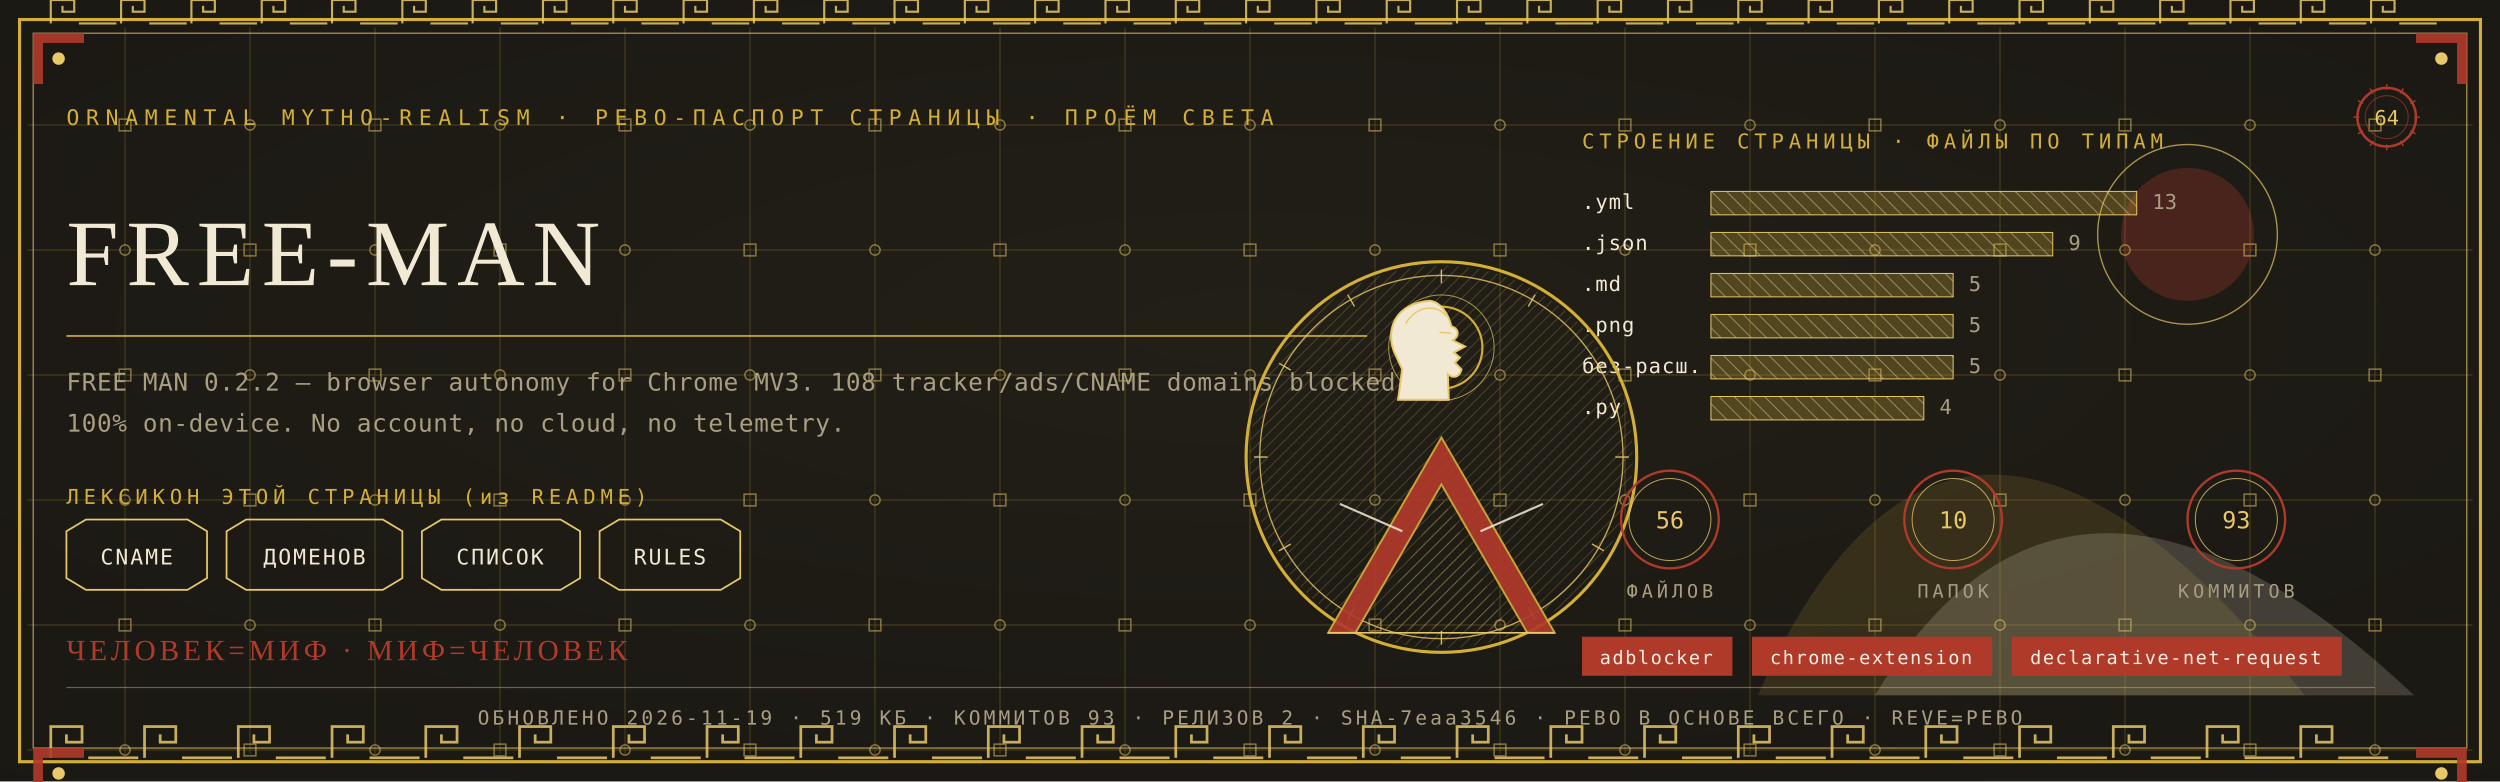
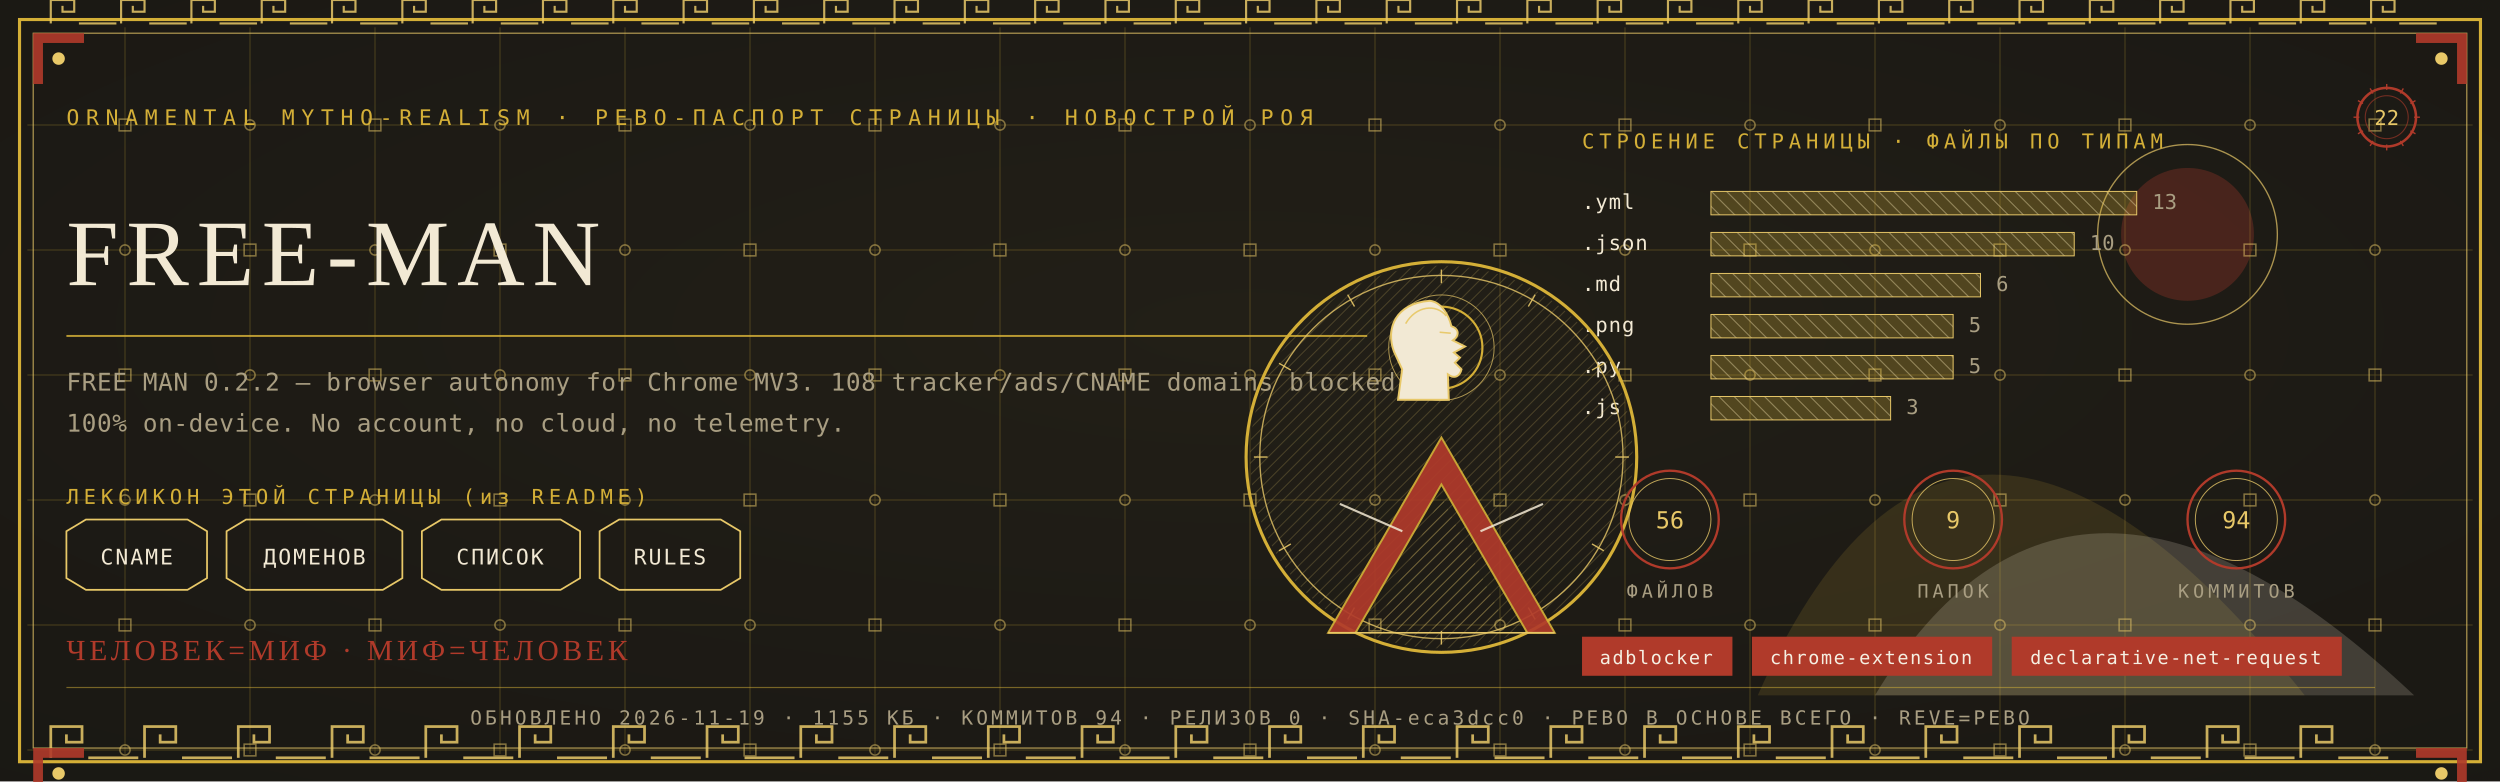
<svg xmlns="http://www.w3.org/2000/svg" viewBox="0 0 1280 400" width="1280" height="400">
  <defs>
-     <radialGradient id="rp64" cx="0.5" cy="0.42" r="1.1">
+     <radialGradient id="rp22" cx="0.5" cy="0.42" r="1.1">
      <stop offset="0" stop-color="#232017" />
      <stop offset="1" stop-color="#171512" />
    </radialGradient>
    <pattern id="hatchm" width="4.2" height="4.2" patternUnits="userSpaceOnUse" patternTransform="rotate(45)">
      <rect width="4.2" height="4.2" fill="none" />
      <line x1="0" y1="0" x2="0" y2="4.2" stroke="#E8C868" stroke-width="0.5" />
    </pattern>
    <pattern id="hatchv" width="5.5" height="5.5" patternUnits="userSpaceOnUse" patternTransform="rotate(-45)">
      <rect width="5.5" height="5.5" fill="none" />
      <line x1="0" y1="0" x2="0" y2="5.5" stroke="#F2E9D4" stroke-width="0.5" />
    </pattern>
  </defs>
  <rect width="1280" height="400" fill="#171512" />
-   <rect width="1280" height="400" fill="url(#rp64)" opacity="0.94" />
+   <rect width="1280" height="400" fill="url(#rp22)" opacity="0.94" />
  <path d="M 900 356 Q 1000 130 1180 356 Z" fill="#D4AF37" opacity="0.14" />
  <path d="M 960 356 Q 1060 190 1236 356 Z" fill="#F2E9D4" opacity="0.18" />
  <circle cx="1120" cy="120" r="34" fill="#B03A2A" opacity="0.30" />
  <circle cx="1120" cy="120" r="46" fill="none" stroke="#E8C868" stroke-width="0.7" opacity="0.7" />
  <g stroke="#D4AF37" stroke-width="0.45" opacity="0.30">
    <line x1="64" y1="14" x2="64" y2="386" />
    <line x1="128" y1="14" x2="128" y2="386" />
    <line x1="192" y1="14" x2="192" y2="386" />
    <line x1="256" y1="14" x2="256" y2="386" />
    <line x1="320" y1="14" x2="320" y2="386" />
    <line x1="384" y1="14" x2="384" y2="386" />
    <line x1="448" y1="14" x2="448" y2="386" />
    <line x1="512" y1="14" x2="512" y2="386" />
    <line x1="576" y1="14" x2="576" y2="386" />
    <line x1="640" y1="14" x2="640" y2="386" />
    <line x1="704" y1="14" x2="704" y2="386" />
    <line x1="768" y1="14" x2="768" y2="386" />
    <line x1="832" y1="14" x2="832" y2="386" />
    <line x1="896" y1="14" x2="896" y2="386" />
    <line x1="960" y1="14" x2="960" y2="386" />
    <line x1="1024" y1="14" x2="1024" y2="386" />
    <line x1="1088" y1="14" x2="1088" y2="386" />
    <line x1="1152" y1="14" x2="1152" y2="386" />
    <line x1="1216" y1="14" x2="1216" y2="386" />
    <line x1="14" y1="64" x2="1266" y2="64" />
    <line x1="14" y1="128" x2="1266" y2="128" />
    <line x1="14" y1="192" x2="1266" y2="192" />
    <line x1="14" y1="256" x2="1266" y2="256" />
    <line x1="14" y1="320" x2="1266" y2="320" />
    <line x1="14" y1="384" x2="1266" y2="384" />
  </g>
  <g fill="none" stroke="#E8C868" stroke-width="0.8" opacity="0.5">
    <rect x="61" y="61" width="6" height="6" />
    <circle cx="64" cy="128" r="2.6" />
    <rect x="61" y="189" width="6" height="6" />
    <circle cx="64" cy="256" r="2.6" />
    <rect x="61" y="317" width="6" height="6" />
    <circle cx="64" cy="384" r="2.6" />
    <circle cx="128" cy="64" r="2.6" />
    <rect x="125" y="125" width="6" height="6" />
    <circle cx="128" cy="192" r="2.6" />
    <rect x="125" y="253" width="6" height="6" />
    <circle cx="128" cy="320" r="2.6" />
    <rect x="125" y="381" width="6" height="6" />
    <rect x="189" y="61" width="6" height="6" />
    <circle cx="192" cy="128" r="2.6" />
    <rect x="189" y="189" width="6" height="6" />
    <circle cx="192" cy="256" r="2.6" />
    <rect x="189" y="317" width="6" height="6" />
    <circle cx="192" cy="384" r="2.6" />
    <circle cx="256" cy="64" r="2.6" />
    <rect x="253" y="125" width="6" height="6" />
    <circle cx="256" cy="192" r="2.6" />
    <rect x="253" y="253" width="6" height="6" />
    <circle cx="256" cy="320" r="2.6" />
    <rect x="253" y="381" width="6" height="6" />
    <rect x="317" y="61" width="6" height="6" />
    <circle cx="320" cy="128" r="2.6" />
    <rect x="317" y="189" width="6" height="6" />
    <circle cx="320" cy="256" r="2.6" />
    <rect x="317" y="317" width="6" height="6" />
    <circle cx="320" cy="384" r="2.6" />
    <circle cx="384" cy="64" r="2.6" />
    <rect x="381" y="125" width="6" height="6" />
    <circle cx="384" cy="192" r="2.6" />
    <rect x="381" y="253" width="6" height="6" />
    <circle cx="384" cy="320" r="2.6" />
    <rect x="381" y="381" width="6" height="6" />
    <rect x="445" y="61" width="6" height="6" />
    <circle cx="448" cy="128" r="2.6" />
    <rect x="445" y="189" width="6" height="6" />
    <circle cx="448" cy="256" r="2.6" />
    <rect x="445" y="317" width="6" height="6" />
    <circle cx="448" cy="384" r="2.6" />
    <circle cx="512" cy="64" r="2.6" />
    <rect x="509" y="125" width="6" height="6" />
    <circle cx="512" cy="192" r="2.6" />
    <rect x="509" y="253" width="6" height="6" />
    <circle cx="512" cy="320" r="2.6" />
    <rect x="509" y="381" width="6" height="6" />
    <rect x="573" y="61" width="6" height="6" />
    <circle cx="576" cy="128" r="2.6" />
    <rect x="573" y="189" width="6" height="6" />
    <circle cx="576" cy="256" r="2.6" />
    <rect x="573" y="317" width="6" height="6" />
    <circle cx="576" cy="384" r="2.6" />
    <circle cx="640" cy="64" r="2.6" />
    <rect x="637" y="125" width="6" height="6" />
    <circle cx="640" cy="192" r="2.6" />
    <rect x="637" y="253" width="6" height="6" />
    <circle cx="640" cy="320" r="2.6" />
    <rect x="637" y="381" width="6" height="6" />
    <rect x="701" y="61" width="6" height="6" />
    <circle cx="704" cy="128" r="2.6" />
    <rect x="701" y="189" width="6" height="6" />
    <circle cx="704" cy="256" r="2.6" />
    <rect x="701" y="317" width="6" height="6" />
    <circle cx="704" cy="384" r="2.6" />
    <circle cx="768" cy="64" r="2.6" />
    <rect x="765" y="125" width="6" height="6" />
    <circle cx="768" cy="192" r="2.6" />
    <rect x="765" y="253" width="6" height="6" />
    <circle cx="768" cy="320" r="2.6" />
    <rect x="765" y="381" width="6" height="6" />
    <rect x="829" y="61" width="6" height="6" />
    <circle cx="832" cy="128" r="2.6" />
    <rect x="829" y="189" width="6" height="6" />
    <circle cx="832" cy="256" r="2.6" />
    <rect x="829" y="317" width="6" height="6" />
    <circle cx="832" cy="384" r="2.6" />
    <circle cx="896" cy="64" r="2.6" />
    <rect x="893" y="125" width="6" height="6" />
    <circle cx="896" cy="192" r="2.6" />
    <rect x="893" y="253" width="6" height="6" />
    <circle cx="896" cy="320" r="2.6" />
    <rect x="893" y="381" width="6" height="6" />
    <rect x="957" y="61" width="6" height="6" />
    <circle cx="960" cy="128" r="2.6" />
    <rect x="957" y="189" width="6" height="6" />
    <circle cx="960" cy="256" r="2.6" />
    <rect x="957" y="317" width="6" height="6" />
    <circle cx="960" cy="384" r="2.6" />
    <circle cx="1024" cy="64" r="2.6" />
    <rect x="1021" y="125" width="6" height="6" />
    <circle cx="1024" cy="192" r="2.6" />
    <rect x="1021" y="253" width="6" height="6" />
    <circle cx="1024" cy="320" r="2.6" />
    <rect x="1021" y="381" width="6" height="6" />
    <rect x="1085" y="61" width="6" height="6" />
    <circle cx="1088" cy="128" r="2.6" />
    <rect x="1085" y="189" width="6" height="6" />
    <circle cx="1088" cy="256" r="2.6" />
    <rect x="1085" y="317" width="6" height="6" />
    <circle cx="1088" cy="384" r="2.6" />
    <circle cx="1152" cy="64" r="2.6" />
    <rect x="1149" y="125" width="6" height="6" />
    <circle cx="1152" cy="192" r="2.6" />
    <rect x="1149" y="253" width="6" height="6" />
    <circle cx="1152" cy="320" r="2.6" />
    <rect x="1149" y="381" width="6" height="6" />
    <rect x="1213" y="61" width="6" height="6" />
    <circle cx="1216" cy="128" r="2.6" />
    <rect x="1213" y="189" width="6" height="6" />
    <circle cx="1216" cy="256" r="2.6" />
    <rect x="1213" y="317" width="6" height="6" />
    <circle cx="1216" cy="384" r="2.6" />
  </g>
  <rect x="10" y="10" width="1260" height="380" fill="none" stroke="#D4AF37" stroke-width="1.6" />
  <rect x="17" y="17" width="1246" height="366" fill="none" stroke="#E8C868" stroke-width="0.6" opacity="0.75" />
  <g fill="none" stroke="#E8C868" stroke-width="1.4" opacity="0.85">
    <path d="M 26 388 L 26 372 L 42 372 L 42 380.0 L 34.0 380.0 L 34.0 376.0" />
    <line x1="45.2" y1="388" x2="70.8" y2="388" />
    <path d="M 74 388 L 74 372 L 90 372 L 90 380.0 L 82.0 380.0 L 82.0 376.0" />
    <line x1="93.2" y1="388" x2="118.8" y2="388" />
    <path d="M 122 388 L 122 372 L 138 372 L 138 380.0 L 130.0 380.0 L 130.0 376.0" />
    <line x1="141.2" y1="388" x2="166.8" y2="388" />
    <path d="M 170 388 L 170 372 L 186 372 L 186 380.0 L 178.0 380.0 L 178.0 376.0" />
    <line x1="189.2" y1="388" x2="214.8" y2="388" />
    <path d="M 218 388 L 218 372 L 234 372 L 234 380.0 L 226.0 380.0 L 226.0 376.0" />
    <line x1="237.2" y1="388" x2="262.8" y2="388" />
    <path d="M 266 388 L 266 372 L 282 372 L 282 380.0 L 274.0 380.0 L 274.0 376.0" />
    <line x1="285.2" y1="388" x2="310.8" y2="388" />
    <path d="M 314 388 L 314 372 L 330 372 L 330 380.0 L 322.0 380.0 L 322.0 376.0" />
    <line x1="333.2" y1="388" x2="358.8" y2="388" />
    <path d="M 362 388 L 362 372 L 378 372 L 378 380.0 L 370.0 380.0 L 370.0 376.0" />
    <line x1="381.2" y1="388" x2="406.8" y2="388" />
    <path d="M 410 388 L 410 372 L 426 372 L 426 380.0 L 418.0 380.0 L 418.0 376.0" />
    <line x1="429.2" y1="388" x2="454.8" y2="388" />
    <path d="M 458 388 L 458 372 L 474 372 L 474 380.0 L 466.0 380.0 L 466.0 376.0" />
    <line x1="477.2" y1="388" x2="502.8" y2="388" />
    <path d="M 506 388 L 506 372 L 522 372 L 522 380.0 L 514.0 380.0 L 514.0 376.0" />
    <line x1="525.2" y1="388" x2="550.8" y2="388" />
    <path d="M 554 388 L 554 372 L 570 372 L 570 380.0 L 562.0 380.0 L 562.0 376.0" />
    <line x1="573.2" y1="388" x2="598.8" y2="388" />
    <path d="M 602 388 L 602 372 L 618 372 L 618 380.0 L 610.0 380.0 L 610.0 376.0" />
    <line x1="621.2" y1="388" x2="646.8" y2="388" />
    <path d="M 650 388 L 650 372 L 666 372 L 666 380.0 L 658.0 380.0 L 658.0 376.0" />
    <line x1="669.2" y1="388" x2="694.8" y2="388" />
    <path d="M 698 388 L 698 372 L 714 372 L 714 380.0 L 706.0 380.0 L 706.0 376.0" />
    <line x1="717.2" y1="388" x2="742.8" y2="388" />
    <path d="M 746 388 L 746 372 L 762 372 L 762 380.0 L 754.0 380.0 L 754.0 376.0" />
    <line x1="765.2" y1="388" x2="790.8" y2="388" />
    <path d="M 794 388 L 794 372 L 810 372 L 810 380.0 L 802.0 380.0 L 802.0 376.0" />
    <line x1="813.2" y1="388" x2="838.8" y2="388" />
    <path d="M 842 388 L 842 372 L 858 372 L 858 380.0 L 850.0 380.0 L 850.0 376.0" />
    <line x1="861.2" y1="388" x2="886.8" y2="388" />
    <path d="M 890 388 L 890 372 L 906 372 L 906 380.0 L 898.0 380.0 L 898.0 376.0" />
    <line x1="909.2" y1="388" x2="934.8" y2="388" />
    <path d="M 938 388 L 938 372 L 954 372 L 954 380.0 L 946.0 380.0 L 946.0 376.0" />
    <line x1="957.2" y1="388" x2="982.8" y2="388" />
    <path d="M 986 388 L 986 372 L 1002 372 L 1002 380.0 L 994.0 380.0 L 994.0 376.0" />
    <line x1="1005.2" y1="388" x2="1030.8" y2="388" />
    <path d="M 1034 388 L 1034 372 L 1050 372 L 1050 380.0 L 1042.0 380.0 L 1042.0 376.0" />
    <line x1="1053.2" y1="388" x2="1078.8" y2="388" />
    <path d="M 1082 388 L 1082 372 L 1098 372 L 1098 380.0 L 1090.0 380.0 L 1090.0 376.0" />
    <line x1="1101.2" y1="388" x2="1126.8" y2="388" />
    <path d="M 1130 388 L 1130 372 L 1146 372 L 1146 380.0 L 1138.0 380.0 L 1138.0 376.0" />
    <line x1="1149.2" y1="388" x2="1174.8" y2="388" />
    <path d="M 1178 388 L 1178 372 L 1194 372 L 1194 380.0 L 1186.0 380.0 L 1186.0 376.0" />
    <line x1="1197.2" y1="388" x2="1222.8" y2="388" />
  </g>
  <g fill="none" stroke="#E8C868" stroke-width="1.1" opacity="0.85">
    <path d="M 26 12 L 26 0 L 38 0 L 38 6.0 L 32.0 6.0 L 32.0 3.0" />
    <line x1="40.4" y1="12" x2="59.6" y2="12" />
    <path d="M 62 12 L 62 0 L 74 0 L 74 6.0 L 68.0 6.0 L 68.0 3.0" />
    <line x1="76.4" y1="12" x2="95.6" y2="12" />
    <path d="M 98 12 L 98 0 L 110 0 L 110 6.0 L 104.0 6.0 L 104.0 3.0" />
    <line x1="112.4" y1="12" x2="131.6" y2="12" />
    <path d="M 134 12 L 134 0 L 146 0 L 146 6.0 L 140.0 6.0 L 140.0 3.0" />
    <line x1="148.4" y1="12" x2="167.6" y2="12" />
    <path d="M 170 12 L 170 0 L 182 0 L 182 6.0 L 176.0 6.0 L 176.0 3.0" />
    <line x1="184.4" y1="12" x2="203.6" y2="12" />
    <path d="M 206 12 L 206 0 L 218 0 L 218 6.0 L 212.0 6.0 L 212.0 3.0" />
    <line x1="220.4" y1="12" x2="239.6" y2="12" />
    <path d="M 242 12 L 242 0 L 254 0 L 254 6.0 L 248.0 6.0 L 248.0 3.0" />
    <line x1="256.4" y1="12" x2="275.6" y2="12" />
    <path d="M 278 12 L 278 0 L 290 0 L 290 6.0 L 284.0 6.0 L 284.0 3.0" />
    <line x1="292.4" y1="12" x2="311.6" y2="12" />
    <path d="M 314 12 L 314 0 L 326 0 L 326 6.0 L 320.0 6.0 L 320.0 3.0" />
    <line x1="328.4" y1="12" x2="347.6" y2="12" />
    <path d="M 350 12 L 350 0 L 362 0 L 362 6.0 L 356.0 6.0 L 356.0 3.0" />
    <line x1="364.4" y1="12" x2="383.6" y2="12" />
    <path d="M 386 12 L 386 0 L 398 0 L 398 6.0 L 392.0 6.0 L 392.0 3.0" />
    <line x1="400.4" y1="12" x2="419.6" y2="12" />
    <path d="M 422 12 L 422 0 L 434 0 L 434 6.0 L 428.0 6.0 L 428.0 3.0" />
    <line x1="436.4" y1="12" x2="455.6" y2="12" />
    <path d="M 458 12 L 458 0 L 470 0 L 470 6.0 L 464.0 6.0 L 464.0 3.0" />
    <line x1="472.4" y1="12" x2="491.6" y2="12" />
    <path d="M 494 12 L 494 0 L 506 0 L 506 6.0 L 500.0 6.0 L 500.0 3.0" />
    <line x1="508.4" y1="12" x2="527.6" y2="12" />
    <path d="M 530 12 L 530 0 L 542 0 L 542 6.0 L 536.0 6.0 L 536.0 3.0" />
    <line x1="544.4" y1="12" x2="563.6" y2="12" />
    <path d="M 566 12 L 566 0 L 578 0 L 578 6.0 L 572.0 6.0 L 572.0 3.0" />
    <line x1="580.4" y1="12" x2="599.6" y2="12" />
    <path d="M 602 12 L 602 0 L 614 0 L 614 6.0 L 608.0 6.0 L 608.0 3.0" />
    <line x1="616.4" y1="12" x2="635.6" y2="12" />
    <path d="M 638 12 L 638 0 L 650 0 L 650 6.0 L 644.0 6.0 L 644.0 3.0" />
    <line x1="652.4" y1="12" x2="671.6" y2="12" />
    <path d="M 674 12 L 674 0 L 686 0 L 686 6.0 L 680.0 6.0 L 680.0 3.0" />
    <line x1="688.4" y1="12" x2="707.6" y2="12" />
    <path d="M 710 12 L 710 0 L 722 0 L 722 6.0 L 716.0 6.0 L 716.0 3.0" />
    <line x1="724.4" y1="12" x2="743.6" y2="12" />
    <path d="M 746 12 L 746 0 L 758 0 L 758 6.0 L 752.0 6.0 L 752.0 3.0" />
    <line x1="760.4" y1="12" x2="779.6" y2="12" />
    <path d="M 782 12 L 782 0 L 794 0 L 794 6.0 L 788.0 6.0 L 788.0 3.0" />
    <line x1="796.4" y1="12" x2="815.6" y2="12" />
    <path d="M 818 12 L 818 0 L 830 0 L 830 6.0 L 824.0 6.0 L 824.0 3.0" />
    <line x1="832.4" y1="12" x2="851.6" y2="12" />
    <path d="M 854 12 L 854 0 L 866 0 L 866 6.0 L 860.0 6.0 L 860.0 3.0" />
    <line x1="868.4" y1="12" x2="887.6" y2="12" />
    <path d="M 890 12 L 890 0 L 902 0 L 902 6.0 L 896.0 6.0 L 896.0 3.0" />
    <line x1="904.4" y1="12" x2="923.6" y2="12" />
    <path d="M 926 12 L 926 0 L 938 0 L 938 6.0 L 932.0 6.0 L 932.0 3.0" />
    <line x1="940.4" y1="12" x2="959.6" y2="12" />
    <path d="M 962 12 L 962 0 L 974 0 L 974 6.0 L 968.0 6.0 L 968.0 3.0" />
    <line x1="976.4" y1="12" x2="995.6" y2="12" />
    <path d="M 998 12 L 998 0 L 1010 0 L 1010 6.0 L 1004.0 6.0 L 1004.0 3.0" />
    <line x1="1012.4" y1="12" x2="1031.6" y2="12" />
    <path d="M 1034 12 L 1034 0 L 1046 0 L 1046 6.0 L 1040.0 6.0 L 1040.0 3.0" />
    <line x1="1048.4" y1="12" x2="1067.6" y2="12" />
    <path d="M 1070 12 L 1070 0 L 1082 0 L 1082 6.0 L 1076.0 6.0 L 1076.0 3.0" />
    <line x1="1084.4" y1="12" x2="1103.6" y2="12" />
    <path d="M 1106 12 L 1106 0 L 1118 0 L 1118 6.0 L 1112.0 6.0 L 1112.0 3.0" />
    <line x1="1120.4" y1="12" x2="1139.6" y2="12" />
    <path d="M 1142 12 L 1142 0 L 1154 0 L 1154 6.0 L 1148.0 6.0 L 1148.0 3.0" />
    <line x1="1156.4" y1="12" x2="1175.6" y2="12" />
    <path d="M 1178 12 L 1178 0 L 1190 0 L 1190 6.0 L 1184.0 6.0 L 1184.0 3.0" />
    <line x1="1192.4" y1="12" x2="1211.6" y2="12" />
    <path d="M 1214 12 L 1214 0 L 1226 0 L 1226 6.0 L 1220.0 6.0 L 1220.0 3.0" />
    <line x1="1228.4" y1="12" x2="1247.6" y2="12" />
  </g>
  <g transform="translate(17,17) scale(1,1)">
    <path d="M 0 0 L 26 0 L 26 5 L 5 5 L 5 26 L 0 26 Z" fill="#B03A2A" opacity="0.9" />
    <circle cx="13" cy="13" r="3.2" fill="#E8C868" />
  </g>
  <g transform="translate(1263,17) scale(-1,1)">
    <path d="M 0 0 L 26 0 L 26 5 L 5 5 L 5 26 L 0 26 Z" fill="#B03A2A" opacity="0.9" />
    <circle cx="13" cy="13" r="3.2" fill="#E8C868" />
  </g>
  <g transform="translate(17,383) scale(1,1)">
    <path d="M 0 0 L 26 0 L 26 5 L 5 5 L 5 26 L 0 26 Z" fill="#B03A2A" opacity="0.9" />
    <circle cx="13" cy="13" r="3.2" fill="#E8C868" />
  </g>
  <g transform="translate(1263,383) scale(-1,1)">
    <path d="M 0 0 L 26 0 L 26 5 L 5 5 L 5 26 L 0 26 Z" fill="#B03A2A" opacity="0.9" />
    <circle cx="13" cy="13" r="3.2" fill="#E8C868" />
  </g>
-   <text x="34" y="64" font-family="'Cascadia Mono', ui-monospace, Consolas, monospace" font-size="11" fill="#D4AF37" letter-spacing="3.4">ORNAMENTAL MYTHO-REALISM · РЕВО-ПАСПОРТ СТРАНИЦЫ · ПРОЁМ СВЕТА</text>
+   <text x="34" y="64" font-family="'Cascadia Mono', ui-monospace, Consolas, monospace" font-size="11" fill="#D4AF37" letter-spacing="3.4">ORNAMENTAL MYTHO-REALISM · РЕВО-ПАСПОРТ СТРАНИЦЫ · НОВОСТРОЙ РОЯ</text>
  <g transform="translate(1222,60)">
    <circle r="15" fill="none" stroke="#B03A2A" stroke-width="1.3" />
    <circle r="11" fill="none" stroke="#B03A2A" stroke-width="0.55" opacity="0.6" />
-     <text y="4" text-anchor="middle" font-family="'Cascadia Mono', ui-monospace, Consolas, monospace" font-size="10.5" fill="#E8C868">64</text>
+     <text y="4" text-anchor="middle" font-family="'Cascadia Mono', ui-monospace, Consolas, monospace" font-size="10.5" fill="#E8C868">22</text>
    <g stroke="#B03A2A" stroke-width="0.7">
      <line x1="0" y1="-17" x2="0" y2="-14" transform="rotate(0)" />
      <line x1="0" y1="-17" x2="0" y2="-14" transform="rotate(30)" />
      <line x1="0" y1="-17" x2="0" y2="-14" transform="rotate(60)" />
      <line x1="0" y1="-17" x2="0" y2="-14" transform="rotate(90)" />
      <line x1="0" y1="-17" x2="0" y2="-14" transform="rotate(120)" />
      <line x1="0" y1="-17" x2="0" y2="-14" transform="rotate(150)" />
      <line x1="0" y1="-17" x2="0" y2="-14" transform="rotate(180)" />
      <line x1="0" y1="-17" x2="0" y2="-14" transform="rotate(210)" />
      <line x1="0" y1="-17" x2="0" y2="-14" transform="rotate(240)" />
      <line x1="0" y1="-17" x2="0" y2="-14" transform="rotate(270)" />
      <line x1="0" y1="-17" x2="0" y2="-14" transform="rotate(300)" />
      <line x1="0" y1="-17" x2="0" y2="-14" transform="rotate(330)" />
    </g>
  </g>
  <text x="34" y="146" font-family="Georgia, 'Times New Roman', serif" font-size="48.0" fill="#F2E9D4" letter-spacing="4">FREE-MAN</text>
  <line x1="34" y1="172" x2="700" y2="172" stroke="#D4AF37" stroke-width="1" opacity="0.85" />
  <text x="34" y="200" font-family="'Cascadia Mono', ui-monospace, Consolas, monospace" font-size="12.5" fill="#A99E82" letter-spacing="0.3">FREE MAN 0.2.2 — browser autonomy for Chrome MV3. 108 tracker/ads/CNAME domains blocked</text>
  <text x="34" y="221" font-family="'Cascadia Mono', ui-monospace, Consolas, monospace" font-size="12.5" fill="#A99E82" letter-spacing="0.3">100% on-device. No account, no cloud, no telemetry.</text>
  <text x="34" y="258" font-family="'Cascadia Mono', ui-monospace, Consolas, monospace" font-size="10.5" fill="#D4AF37" letter-spacing="2.5">ЛЕКСИКОН ЭТОЙ СТРАНИЦЫ (из README)</text>
  <path d="M 34 272 L 44 266 L 96 266 L 106 272 L 106 296 L 96 302 L 44 302 L 34 296 Z" fill="none" stroke="#E8C868" stroke-width="0.9" />
  <text x="70" y="289" text-anchor="middle" font-family="'Cascadia Mono', ui-monospace, Consolas, monospace" font-size="11" fill="#F2E9D4" letter-spacing="1">CNAME</text>
  <path d="M 116 272 L 126 266 L 196 266 L 206 272 L 206 296 L 196 302 L 126 302 L 116 296 Z" fill="none" stroke="#E8C868" stroke-width="0.9" />
  <text x="161" y="289" text-anchor="middle" font-family="'Cascadia Mono', ui-monospace, Consolas, monospace" font-size="11" fill="#F2E9D4" letter-spacing="1">ДОМЕНОВ</text>
  <path d="M 216 272 L 226 266 L 287 266 L 297 272 L 297 296 L 287 302 L 226 302 L 216 296 Z" fill="none" stroke="#E8C868" stroke-width="0.9" />
  <text x="256" y="289" text-anchor="middle" font-family="'Cascadia Mono', ui-monospace, Consolas, monospace" font-size="11" fill="#F2E9D4" letter-spacing="1">СПИСОК</text>
  <path d="M 307 272 L 317 266 L 369 266 L 379 272 L 379 296 L 369 302 L 317 302 L 307 296 Z" fill="none" stroke="#E8C868" stroke-width="0.9" />
  <text x="343" y="289" text-anchor="middle" font-family="'Cascadia Mono', ui-monospace, Consolas, monospace" font-size="11" fill="#F2E9D4" letter-spacing="1">RULES</text>
  <text x="810" y="76" font-family="'Cascadia Mono', ui-monospace, Consolas, monospace" font-size="10.5" fill="#D4AF37" letter-spacing="2.5">СТРОЕНИЕ СТРАНИЦЫ · ФАЙЛЫ ПО ТИПАМ</text>
  <text x="810" y="107" font-family="'Cascadia Mono', ui-monospace, Consolas, monospace" font-size="10.5" fill="#F2E9D4" letter-spacing="0.5">.yml</text>
  <rect x="876" y="98" width="218" height="12" fill="url(#hatchv)" opacity="0.9" />
  <rect x="876" y="98" width="218" height="12" fill="#D4AF37" opacity="0.28" />
  <rect x="876" y="98" width="218" height="12" fill="none" stroke="#E8C868" stroke-width="0.5" />
  <text x="1102" y="107" font-family="'Cascadia Mono', ui-monospace, Consolas, monospace" font-size="10.5" fill="#A99E82">13</text>
  <text x="810" y="128" font-family="'Cascadia Mono', ui-monospace, Consolas, monospace" font-size="10.5" fill="#F2E9D4" letter-spacing="0.5">.json</text>
-   <rect x="876" y="119" width="175" height="12" fill="url(#hatchv)" opacity="0.9" />
-   <rect x="876" y="119" width="175" height="12" fill="#D4AF37" opacity="0.28" />
-   <rect x="876" y="119" width="175" height="12" fill="none" stroke="#E8C868" stroke-width="0.5" />
-   <text x="1059" y="128" font-family="'Cascadia Mono', ui-monospace, Consolas, monospace" font-size="10.5" fill="#A99E82">9</text>
+   <rect x="876" y="119" width="186" height="12" fill="url(#hatchv)" opacity="0.9" />
+   <rect x="876" y="119" width="186" height="12" fill="#D4AF37" opacity="0.28" />
+   <rect x="876" y="119" width="186" height="12" fill="none" stroke="#E8C868" stroke-width="0.5" />
+   <text x="1070" y="128" font-family="'Cascadia Mono', ui-monospace, Consolas, monospace" font-size="10.5" fill="#A99E82">10</text>
  <text x="810" y="149" font-family="'Cascadia Mono', ui-monospace, Consolas, monospace" font-size="10.5" fill="#F2E9D4" letter-spacing="0.5">.md</text>
-   <rect x="876" y="140" width="124" height="12" fill="url(#hatchv)" opacity="0.9" />
-   <rect x="876" y="140" width="124" height="12" fill="#D4AF37" opacity="0.28" />
-   <rect x="876" y="140" width="124" height="12" fill="none" stroke="#E8C868" stroke-width="0.5" />
-   <text x="1008" y="149" font-family="'Cascadia Mono', ui-monospace, Consolas, monospace" font-size="10.5" fill="#A99E82">5</text>
+   <rect x="876" y="140" width="138" height="12" fill="url(#hatchv)" opacity="0.9" />
+   <rect x="876" y="140" width="138" height="12" fill="#D4AF37" opacity="0.28" />
+   <rect x="876" y="140" width="138" height="12" fill="none" stroke="#E8C868" stroke-width="0.5" />
+   <text x="1022" y="149" font-family="'Cascadia Mono', ui-monospace, Consolas, monospace" font-size="10.5" fill="#A99E82">6</text>
  <text x="810" y="170" font-family="'Cascadia Mono', ui-monospace, Consolas, monospace" font-size="10.5" fill="#F2E9D4" letter-spacing="0.5">.png</text>
  <rect x="876" y="161" width="124" height="12" fill="url(#hatchv)" opacity="0.9" />
  <rect x="876" y="161" width="124" height="12" fill="#D4AF37" opacity="0.28" />
  <rect x="876" y="161" width="124" height="12" fill="none" stroke="#E8C868" stroke-width="0.5" />
  <text x="1008" y="170" font-family="'Cascadia Mono', ui-monospace, Consolas, monospace" font-size="10.5" fill="#A99E82">5</text>
-   <text x="810" y="191" font-family="'Cascadia Mono', ui-monospace, Consolas, monospace" font-size="10.5" fill="#F2E9D4" letter-spacing="0.5">без-расш.</text>
+   <text x="810" y="191" font-family="'Cascadia Mono', ui-monospace, Consolas, monospace" font-size="10.5" fill="#F2E9D4" letter-spacing="0.5">.py</text>
  <rect x="876" y="182" width="124" height="12" fill="url(#hatchv)" opacity="0.9" />
  <rect x="876" y="182" width="124" height="12" fill="#D4AF37" opacity="0.28" />
  <rect x="876" y="182" width="124" height="12" fill="none" stroke="#E8C868" stroke-width="0.5" />
  <text x="1008" y="191" font-family="'Cascadia Mono', ui-monospace, Consolas, monospace" font-size="10.5" fill="#A99E82">5</text>
-   <text x="810" y="212" font-family="'Cascadia Mono', ui-monospace, Consolas, monospace" font-size="10.5" fill="#F2E9D4" letter-spacing="0.5">.py</text>
-   <rect x="876" y="203" width="109" height="12" fill="url(#hatchv)" opacity="0.9" />
-   <rect x="876" y="203" width="109" height="12" fill="#D4AF37" opacity="0.28" />
-   <rect x="876" y="203" width="109" height="12" fill="none" stroke="#E8C868" stroke-width="0.5" />
-   <text x="993" y="212" font-family="'Cascadia Mono', ui-monospace, Consolas, monospace" font-size="10.5" fill="#A99E82">4</text>
+   <text x="810" y="212" font-family="'Cascadia Mono', ui-monospace, Consolas, monospace" font-size="10.5" fill="#F2E9D4" letter-spacing="0.5">.js</text>
+   <rect x="876" y="203" width="92" height="12" fill="url(#hatchv)" opacity="0.9" />
+   <rect x="876" y="203" width="92" height="12" fill="#D4AF37" opacity="0.28" />
+   <rect x="876" y="203" width="92" height="12" fill="none" stroke="#E8C868" stroke-width="0.5" />
+   <text x="976" y="212" font-family="'Cascadia Mono', ui-monospace, Consolas, monospace" font-size="10.5" fill="#A99E82">3</text>
  <g transform="translate(738,234)">
    <circle r="100" fill="none" stroke="#D4AF37" stroke-width="1.6" />
    <circle r="93" fill="none" stroke="#E8C868" stroke-width="0.7" opacity="0.8" />
    <circle r="98" fill="url(#hatchm)" opacity="0.4" />
    <g stroke="#E8C868" stroke-width="0.7" opacity="0.9">
      <line x1="0" y1="-96" x2="0" y2="-89" transform="rotate(0)" />
      <line x1="0" y1="-96" x2="0" y2="-89" transform="rotate(30)" />
      <line x1="0" y1="-96" x2="0" y2="-89" transform="rotate(60)" />
      <line x1="0" y1="-96" x2="0" y2="-89" transform="rotate(90)" />
      <line x1="0" y1="-96" x2="0" y2="-89" transform="rotate(120)" />
      <line x1="0" y1="-96" x2="0" y2="-89" transform="rotate(150)" />
      <line x1="0" y1="-96" x2="0" y2="-89" transform="rotate(180)" />
      <line x1="0" y1="-96" x2="0" y2="-89" transform="rotate(210)" />
      <line x1="0" y1="-96" x2="0" y2="-89" transform="rotate(240)" />
      <line x1="0" y1="-96" x2="0" y2="-89" transform="rotate(270)" />
      <line x1="0" y1="-96" x2="0" y2="-89" transform="rotate(300)" />
      <line x1="0" y1="-96" x2="0" y2="-89" transform="rotate(330)" />
    </g>
    <circle cy="-56" r="21" fill="none" stroke="#D4AF37" stroke-width="1.1" />
    <circle cy="-56" r="27" fill="none" stroke="#E8C868" stroke-width="0.5" opacity="0.7" />
    <path d="M -6.0 -80.0 C -23.5 -78.7 -28.7 -65.7 -24.3 -54.0 L -20.1 -44.9 L -22.2 -29.3 L 3.8 -29.3 L 3.3 -42.3 C 6.9 -39.7 9.5 -41.5 10.3 -44.9 L 6.9 -48.3 L 9.5 -50.9 L 6.4 -53.5 L 12.1 -56.6 L 5.9 -59.7 C 9.5 -62.3 9.0 -65.7 5.1 -67.0 C 3.8 -72.7 -0.1 -79.5 -6.0 -80.0 Z" fill="#F2E9D4" stroke="#E8C868" stroke-width="1.0" />
    <g fill="none" stroke="#E8C868" stroke-width="0.8" opacity="0.95">
      <path d="M -18.3 -68.3 C -13.1 -77.4 -2.7 -78.7 2.5 -72.2" />
      <path d="M -0.9 -63.9 L 4.8 -63.4" />
    </g>
    <path d="M -58.0 90.0 L 0 -10.0 L 58.0 90.0 L 44.0 90.0 L 0 14.0 L -44.0 90.0 Z" fill="#B03A2A" opacity="0.92" stroke="#D4AF37" stroke-width="1.0" />
    <path d="M -34.0 88.0 L 0 20.0 L 34.0 88.0" fill="url(#hatchm)" opacity="0.5" stroke="none" />
    <path d="M -58.0 90.0 L 58.0 90.0" fill="none" stroke="#E8C868" stroke-width="0.8" />
    <path d="M -52.0 24.0 L -20.0 38.0" fill="none" stroke="#F2E9D4" stroke-width="1.1" opacity="0.85" />
    <path d="M 52.0 24.0 L 20.0 38.0" fill="none" stroke="#F2E9D4" stroke-width="1.1" opacity="0.85" />
  </g>
  <g transform="translate(855,266)">
    <circle r="25" fill="none" stroke="#B03A2A" stroke-width="1.2" />
    <circle r="21" fill="none" stroke="#E8C868" stroke-width="0.5" opacity="0.8" />
    <text y="4.5" text-anchor="middle" font-family="'Cascadia Mono', ui-monospace, Consolas, monospace" font-size="12" fill="#E8C868">56</text>
    <text y="40" text-anchor="middle" font-family="'Cascadia Mono', ui-monospace, Consolas, monospace" font-size="9.5" fill="#A99E82" letter-spacing="2">ФАЙЛОВ</text>
  </g>
  <g transform="translate(1000,266)">
    <circle r="25" fill="none" stroke="#B03A2A" stroke-width="1.2" />
    <circle r="21" fill="none" stroke="#E8C868" stroke-width="0.5" opacity="0.8" />
-     <text y="4.5" text-anchor="middle" font-family="'Cascadia Mono', ui-monospace, Consolas, monospace" font-size="12" fill="#E8C868">10</text>
+     <text y="4.5" text-anchor="middle" font-family="'Cascadia Mono', ui-monospace, Consolas, monospace" font-size="12" fill="#E8C868">9</text>
    <text y="40" text-anchor="middle" font-family="'Cascadia Mono', ui-monospace, Consolas, monospace" font-size="9.5" fill="#A99E82" letter-spacing="2">ПАПОК</text>
  </g>
  <g transform="translate(1145,266)">
    <circle r="25" fill="none" stroke="#B03A2A" stroke-width="1.2" />
    <circle r="21" fill="none" stroke="#E8C868" stroke-width="0.5" opacity="0.8" />
-     <text y="4.5" text-anchor="middle" font-family="'Cascadia Mono', ui-monospace, Consolas, monospace" font-size="12" fill="#E8C868">93</text>
+     <text y="4.5" text-anchor="middle" font-family="'Cascadia Mono', ui-monospace, Consolas, monospace" font-size="12" fill="#E8C868">94</text>
    <text y="40" text-anchor="middle" font-family="'Cascadia Mono', ui-monospace, Consolas, monospace" font-size="9.5" fill="#A99E82" letter-spacing="2">КОММИТОВ</text>
  </g>
  <rect x="810" y="326" rx="0" width="77" height="20" fill="#B03A2A" />
  <text x="848" y="340" text-anchor="middle" font-family="'Cascadia Mono', ui-monospace, Consolas, monospace" font-size="9.5" fill="#F5EFE2" letter-spacing="0.8">adblocker</text>
  <rect x="897" y="326" rx="0" width="123" height="20" fill="#B03A2A" />
  <text x="958" y="340" text-anchor="middle" font-family="'Cascadia Mono', ui-monospace, Consolas, monospace" font-size="9.5" fill="#F5EFE2" letter-spacing="0.8">chrome-extension</text>
  <rect x="1030" y="326" rx="0" width="169" height="20" fill="#B03A2A" />
  <text x="1114" y="340" text-anchor="middle" font-family="'Cascadia Mono', ui-monospace, Consolas, monospace" font-size="9.5" fill="#F5EFE2" letter-spacing="0.8">declarative-net-request</text>
  <text x="34" y="338" font-family="Georgia, 'Times New Roman', serif" font-size="15" fill="#B03A2A" letter-spacing="2">ЧЕЛОВЕК=МИФ · МИФ=ЧЕЛОВЕК</text>
  <line x1="34" y1="352" x2="1216" y2="352" stroke="#D4AF37" stroke-width="0.6" opacity="0.5" />
-   <text x="640" y="371" text-anchor="middle" font-family="'Cascadia Mono', ui-monospace, Consolas, monospace" font-size="10" fill="#A99E82" letter-spacing="1.6">ОБНОВЛЕНО 2026-11-19 · 519 КБ · КОММИТОВ 93 · РЕЛИЗОВ 2 · SHA-7eaa3546 · РЕВО В ОСНОВЕ ВСЕГО · REVE=РЕВО</text>
+   <text x="640" y="371" text-anchor="middle" font-family="'Cascadia Mono', ui-monospace, Consolas, monospace" font-size="10" fill="#A99E82" letter-spacing="1.6">ОБНОВЛЕНО 2026-11-19 · 1155 КБ · КОММИТОВ 94 · РЕЛИЗОВ 0 · SHA-eca3dcc0 · РЕВО В ОСНОВЕ ВСЕГО · REVE=РЕВО</text>
</svg>
